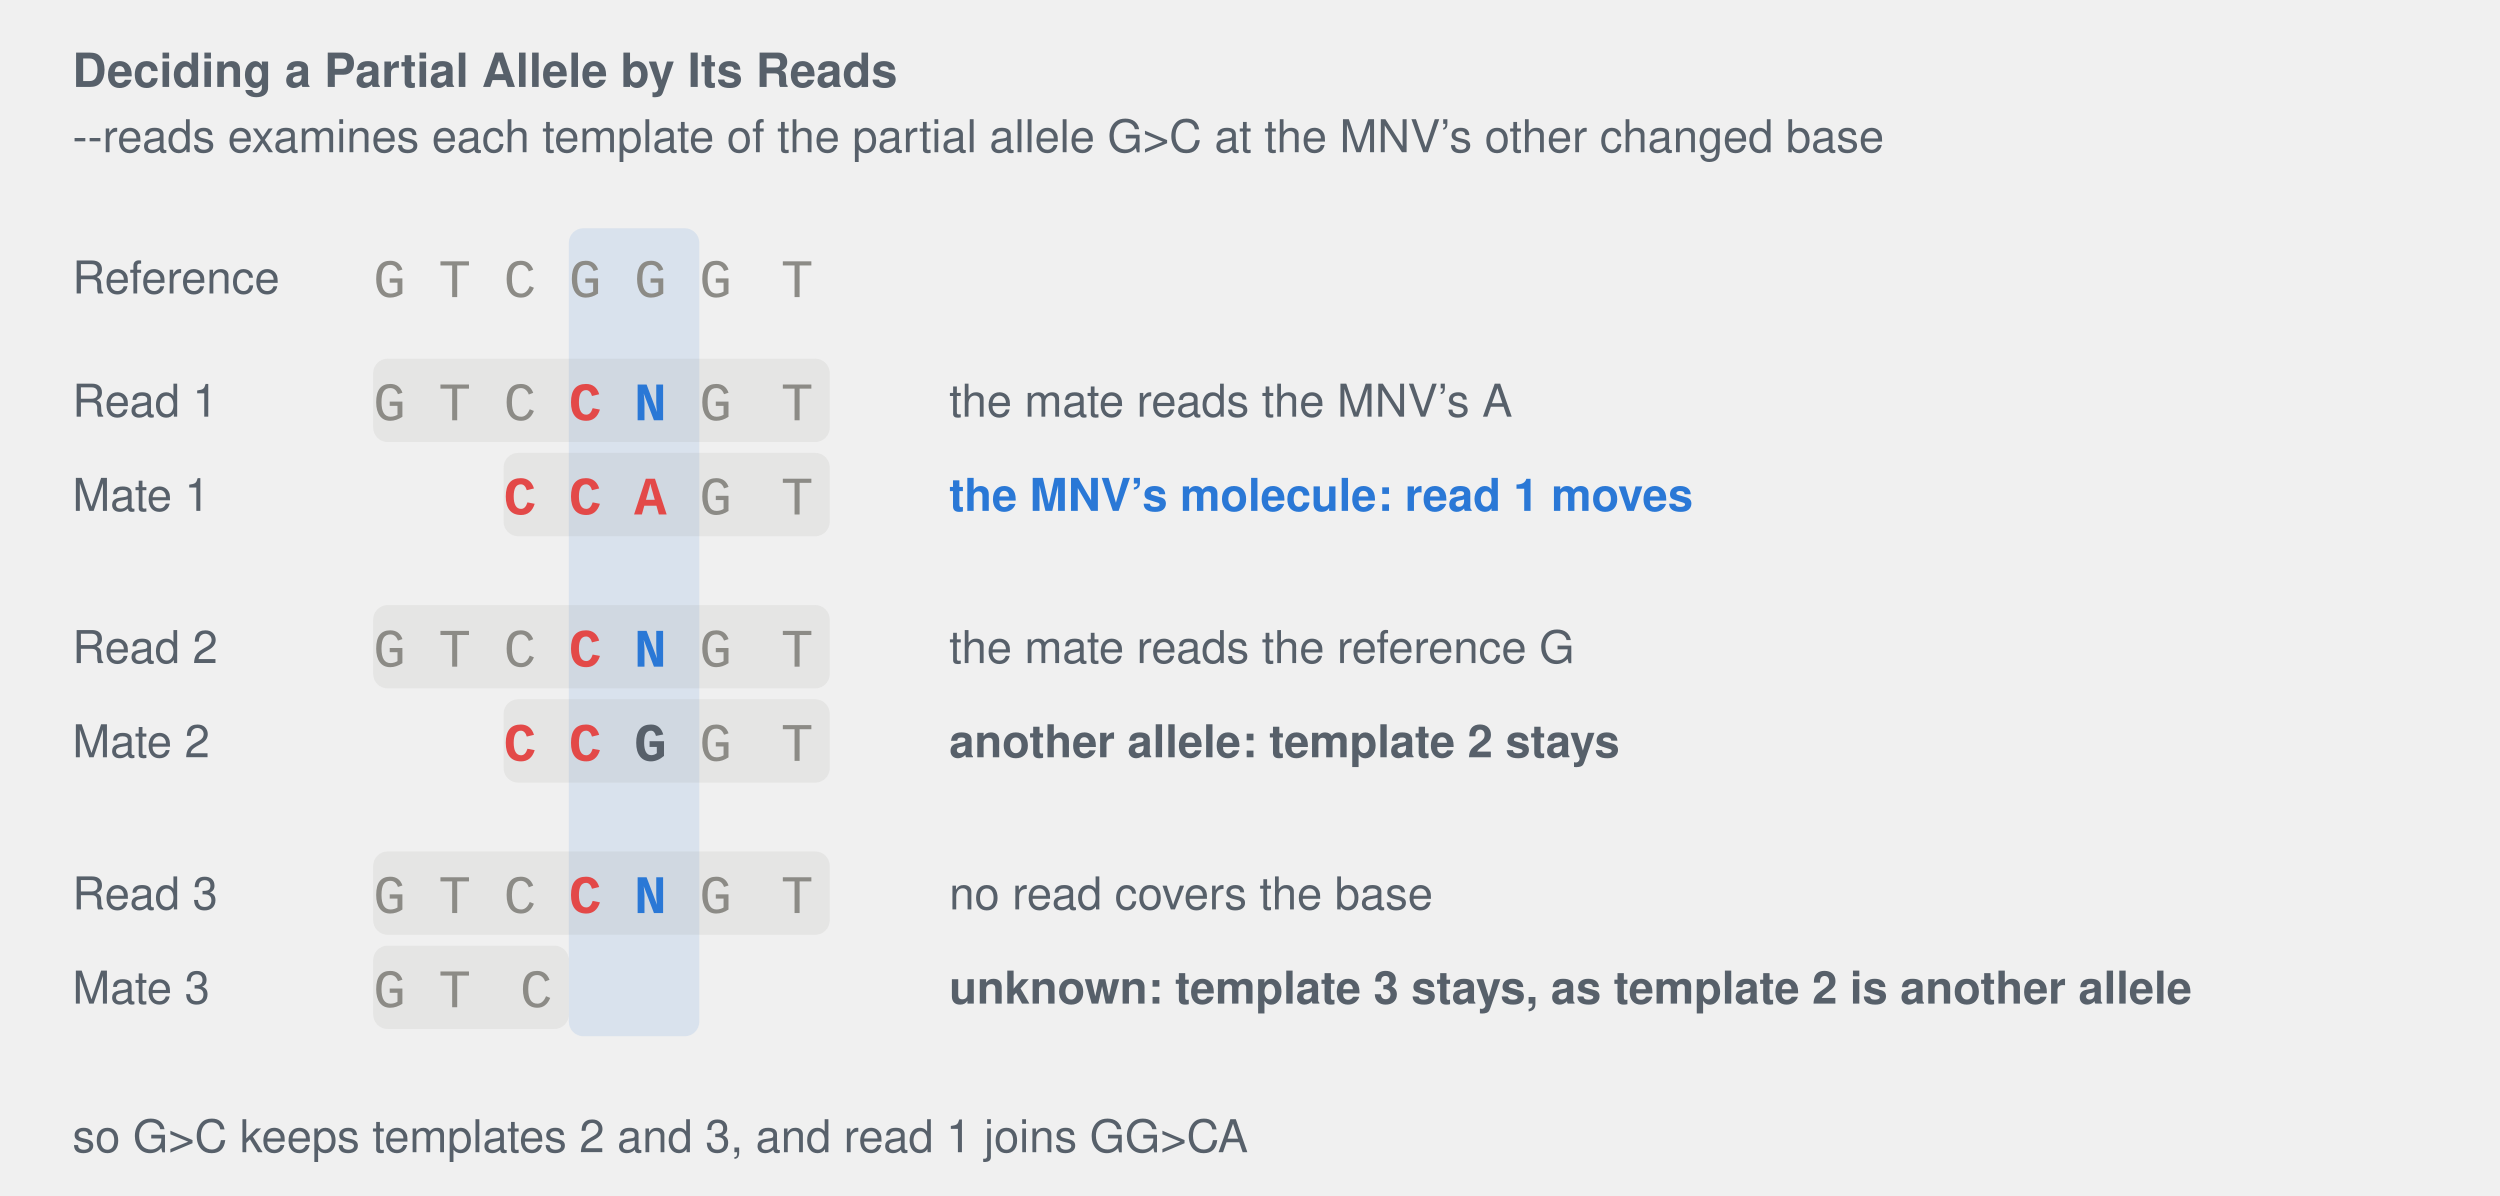
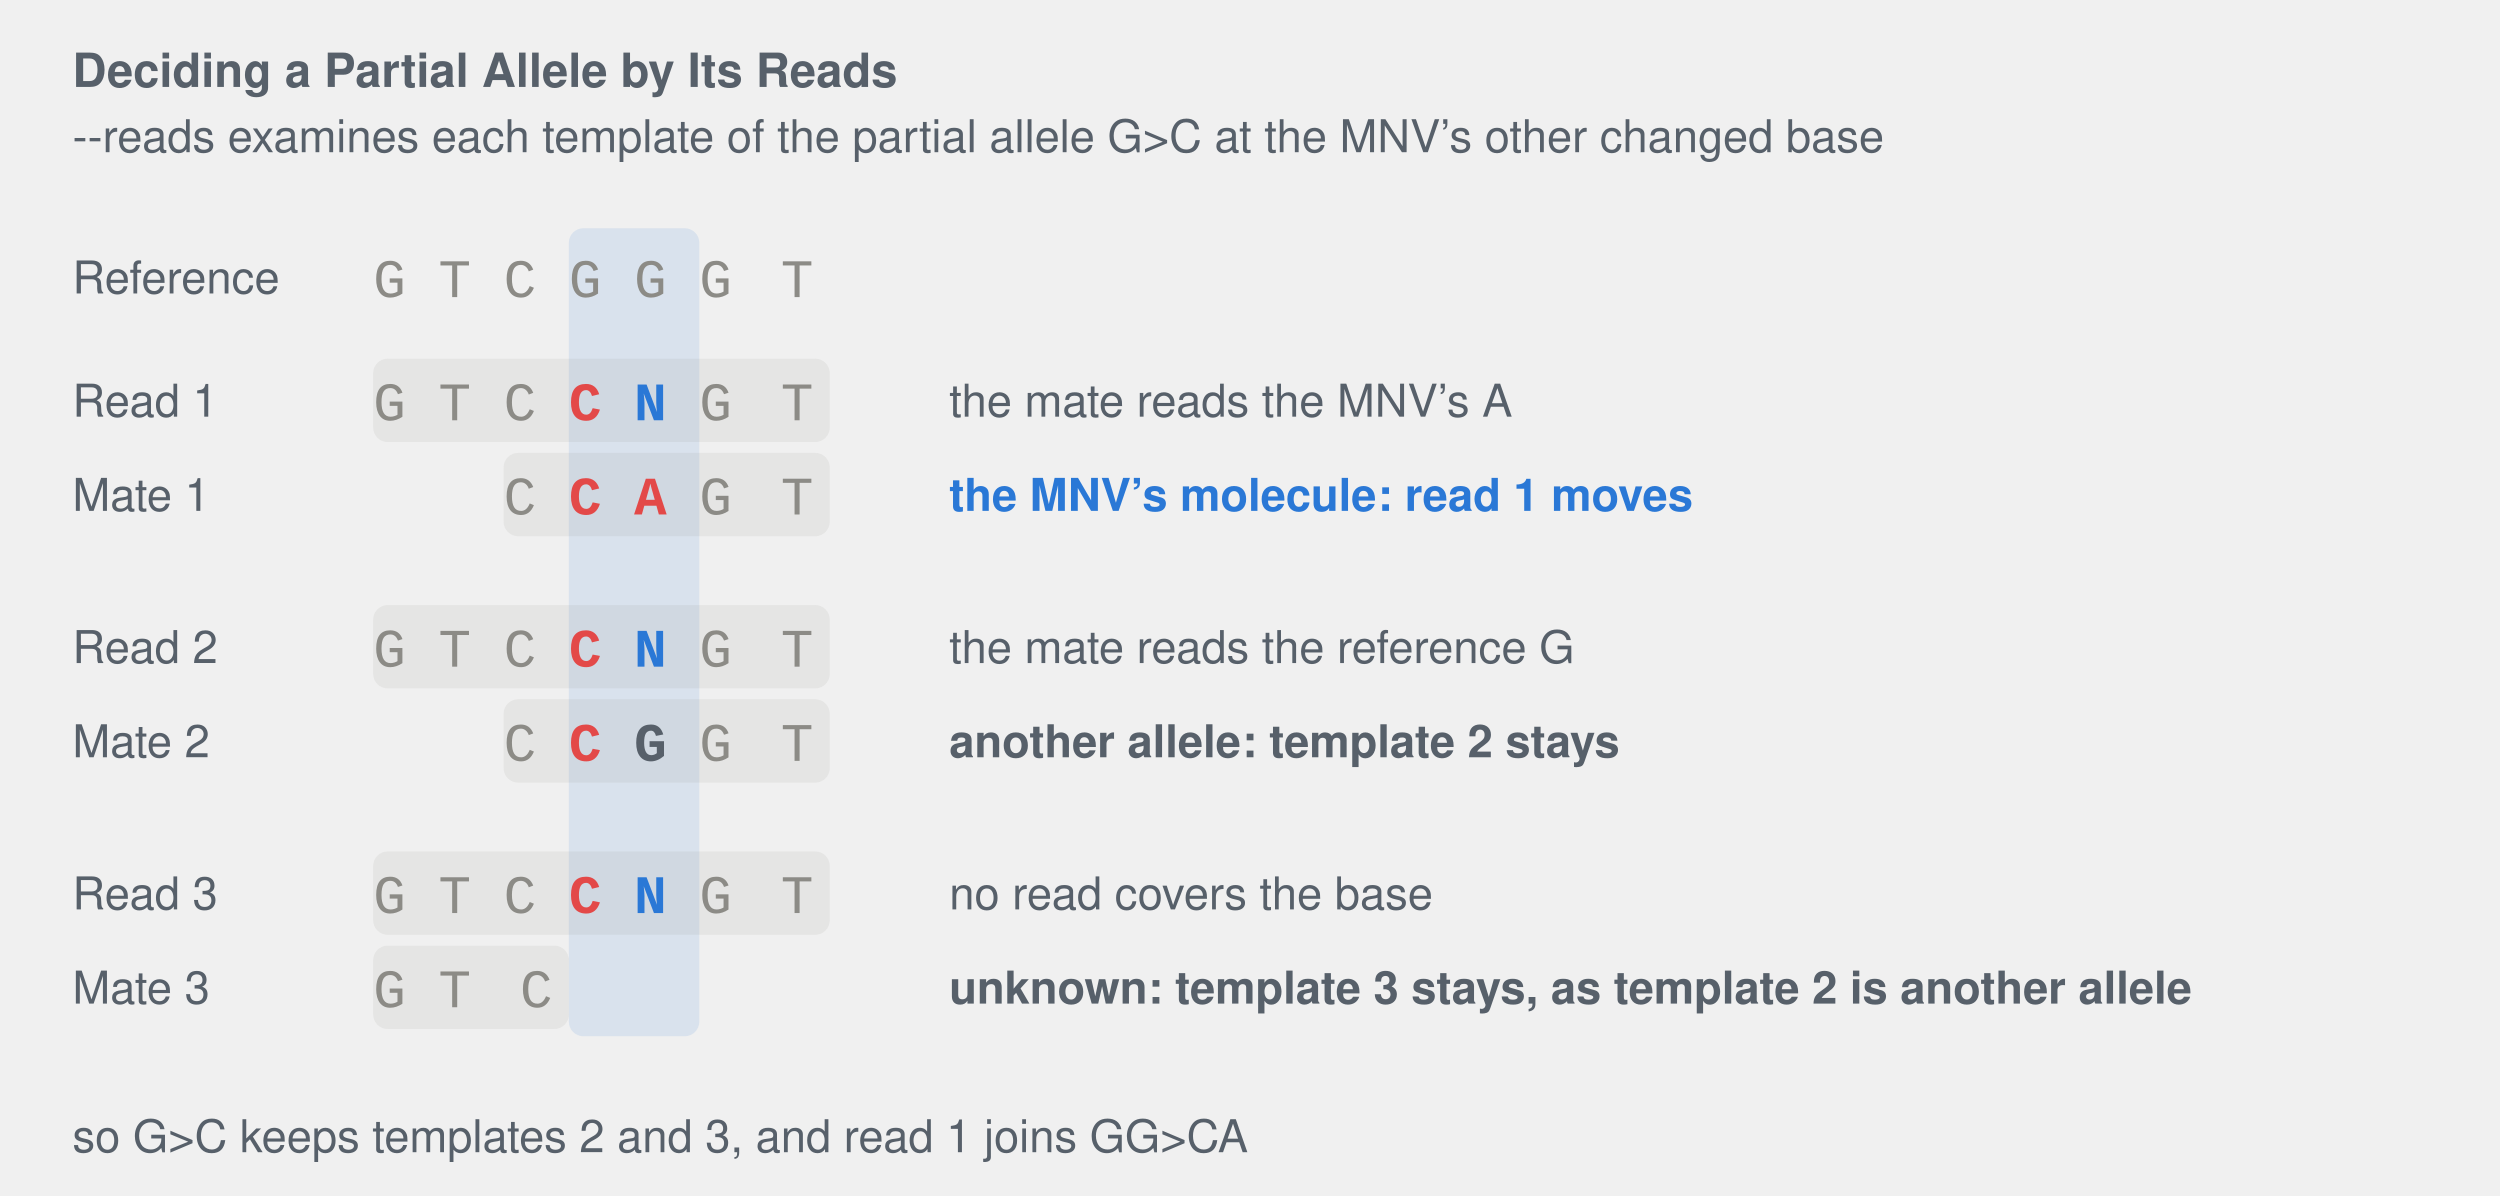
<svg xmlns="http://www.w3.org/2000/svg" width="690" height="330" viewBox="0 0 690 330" role="img" aria-labelledby="title">
  <style>
    text { font-family: Helvetica, Arial, sans-serif; }
    .head { fill: #57606a; font-size: 13px; font-weight: 700; }
    .ink { fill: #57606a; font-size: 12.5px; }
    .tag { fill: #57606a; font-family: ui-monospace, SFMono-Regular, Menlo, Consolas, "Liberation Mono", monospace; font-size: 12px; }
    .base { fill: #8c8b86; font-family: ui-monospace, SFMono-Regular, Menlo, Consolas, "Liberation Mono", monospace; font-size: 15px; }
    .alt { fill: #e34948; font-weight: 700; }
    .nocall { fill: #2a78d6; font-weight: 700; }
    .span { fill: #2a78d6; fill-opacity: 0.12; }
    .arrow { stroke: #8c8b86; stroke-width: 1.5; fill: none; }
    .gap { stroke: #8c8b86; stroke-width: 1.5; stroke-dasharray: 3 3; }
    .read { fill: #8c8b86; fill-opacity: 0.11; }
    .rows { fill: #2a78d6; font-size: 12px; font-weight: 700; }
    .spanned { fill: #12875c; font-size: 12px; font-weight: 700; }
    .none { fill: #e34948; font-size: 12px; font-weight: 700; }
    .vardict { fill: #8c8b86; font-size: 12px; }
    @media (prefers-color-scheme: dark) {
      .head, .ink, .tag { fill: #9198a1; }
      .spanned { fill: #1baf7a; }
      .read { fill: #ffffff; fill-opacity: 0.12; }
    }
    .other { fill: #57606a; font-weight: 700; }
    .moves { fill: #2a78d6; font-size: 12.5px; font-weight: 700; }
    .stays { fill: #57606a; font-size: 12.5px; font-weight: 700; }
    @media (prefers-color-scheme: dark) {
      .other, .stays { fill: #9198a1; }
    }
  </style>
  <text class="head" x="20" y="24">Deciding a Partial Allele by Its Reads</text>
  <text class="ink" x="20" y="42">--reads examines each template of the partial allele G&gt;C at the MNV’s other changed base</text>
  <rect class="span" x="157" y="63" width="36" height="223" rx="4" />
  <text class="ink" x="20" y="81">Reference</text>
  <text class="base" y="82" text-anchor="middle">
    <tspan x="112">G</tspan>
    <tspan x="130">T</tspan>
    <tspan x="148">C</tspan>
    <tspan x="166">G</tspan>
    <tspan x="184">G</tspan>
    <tspan x="202">G</tspan>
    <tspan x="220">T</tspan>
  </text>
  <rect class="read" x="103" y="99" width="126" height="23" rx="4" />
  <text class="ink" x="20" y="115">Read 1</text>
  <text class="base" y="116" text-anchor="middle">
    <tspan x="112">G</tspan>
    <tspan x="130">T</tspan>
    <tspan x="148">C</tspan>
    <tspan class="alt" x="166">C</tspan>
    <tspan class="nocall" x="184">N</tspan>
    <tspan x="202">G</tspan>
    <tspan x="220">T</tspan>
  </text>
  <rect class="read" x="139" y="125" width="90" height="23" rx="4" />
  <text class="ink" x="20" y="141">Mate 1</text>
  <text class="base" y="142" text-anchor="middle">
-     <tspan class="alt" x="148">C</tspan>
+     <tspan x="148">C</tspan>
    <tspan class="alt" x="166">C</tspan>
    <tspan class="alt" x="184">A</tspan>
    <tspan x="202">G</tspan>
    <tspan x="220">T</tspan>
  </text>
  <text class="ink" x="262" y="115">the mate reads the MNV’s A</text>
  <text class="moves" x="262" y="141">the MNV’s molecule: read 1 moves</text>
  <rect class="read" x="103" y="167" width="126" height="23" rx="4" />
  <text class="ink" x="20" y="183">Read 2</text>
  <text class="base" y="184" text-anchor="middle">
    <tspan x="112">G</tspan>
    <tspan x="130">T</tspan>
    <tspan x="148">C</tspan>
    <tspan class="alt" x="166">C</tspan>
    <tspan class="nocall" x="184">N</tspan>
    <tspan x="202">G</tspan>
    <tspan x="220">T</tspan>
  </text>
  <rect class="read" x="139" y="193" width="90" height="23" rx="4" />
  <text class="ink" x="20" y="209">Mate 2</text>
  <text class="base" y="210" text-anchor="middle">
-     <tspan class="alt" x="148">C</tspan>
+     <tspan x="148">C</tspan>
    <tspan class="alt" x="166">C</tspan>
    <tspan class="other" x="184">G</tspan>
    <tspan x="202">G</tspan>
    <tspan x="220">T</tspan>
  </text>
  <text class="ink" x="262" y="183">the mate reads the reference G</text>
  <text class="stays" x="262" y="209">another allele: template 2 stays</text>
  <rect class="read" x="103" y="235" width="126" height="23" rx="4" />
  <text class="ink" x="20" y="251">Read 3</text>
  <text class="base" y="252" text-anchor="middle">
    <tspan x="112">G</tspan>
    <tspan x="130">T</tspan>
    <tspan x="148">C</tspan>
    <tspan class="alt" x="166">C</tspan>
    <tspan class="nocall" x="184">N</tspan>
    <tspan x="202">G</tspan>
    <tspan x="220">T</tspan>
  </text>
  <rect class="read" x="103" y="261" width="54" height="23" rx="4" />
  <text class="ink" x="20" y="277">Mate 3</text>
  <text class="base" y="278" text-anchor="middle">
    <tspan x="112">G</tspan>
    <tspan x="130">T</tspan>
    <tspan x="148">C</tspan>
  </text>
  <text class="ink" x="262" y="251">no read covers the base</text>
  <text class="stays" x="262" y="277">unknown: template 3 stays, as template 2 is another allele</text>
  <text class="ink" x="20" y="318">so G&gt;C keeps templates 2 and 3, and read 1 joins GG&gt;CA</text>
</svg>
